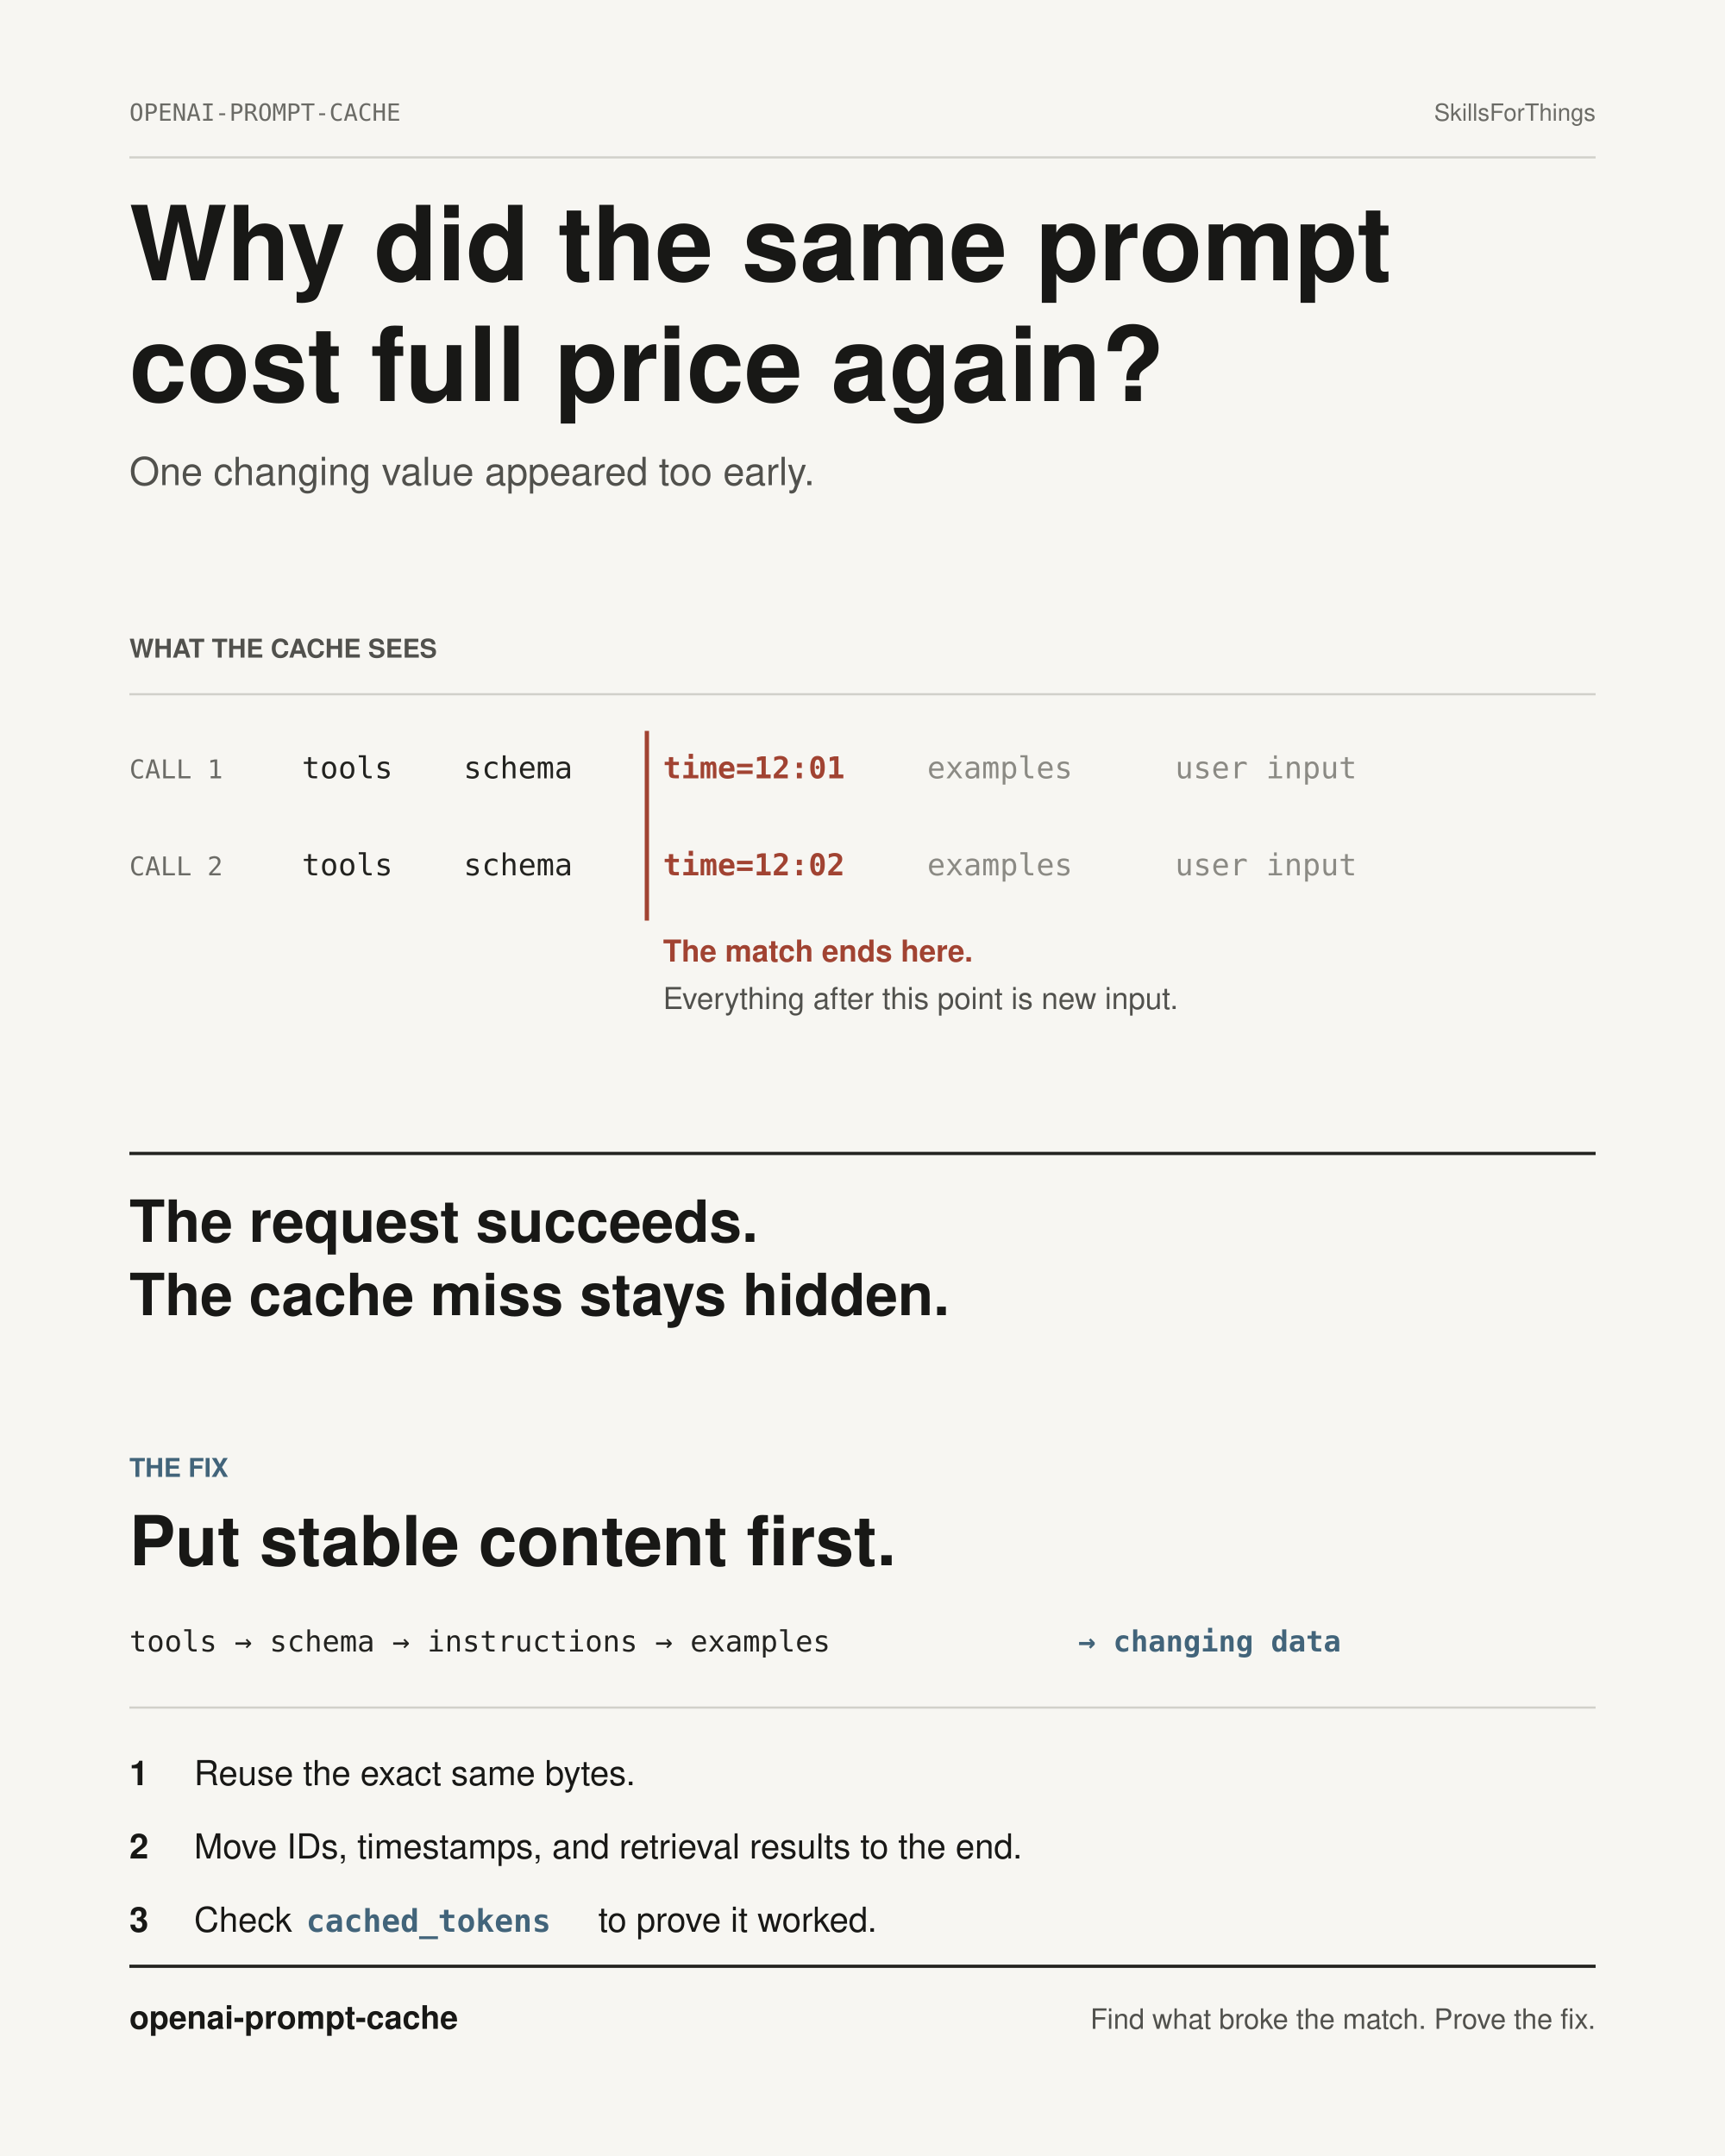
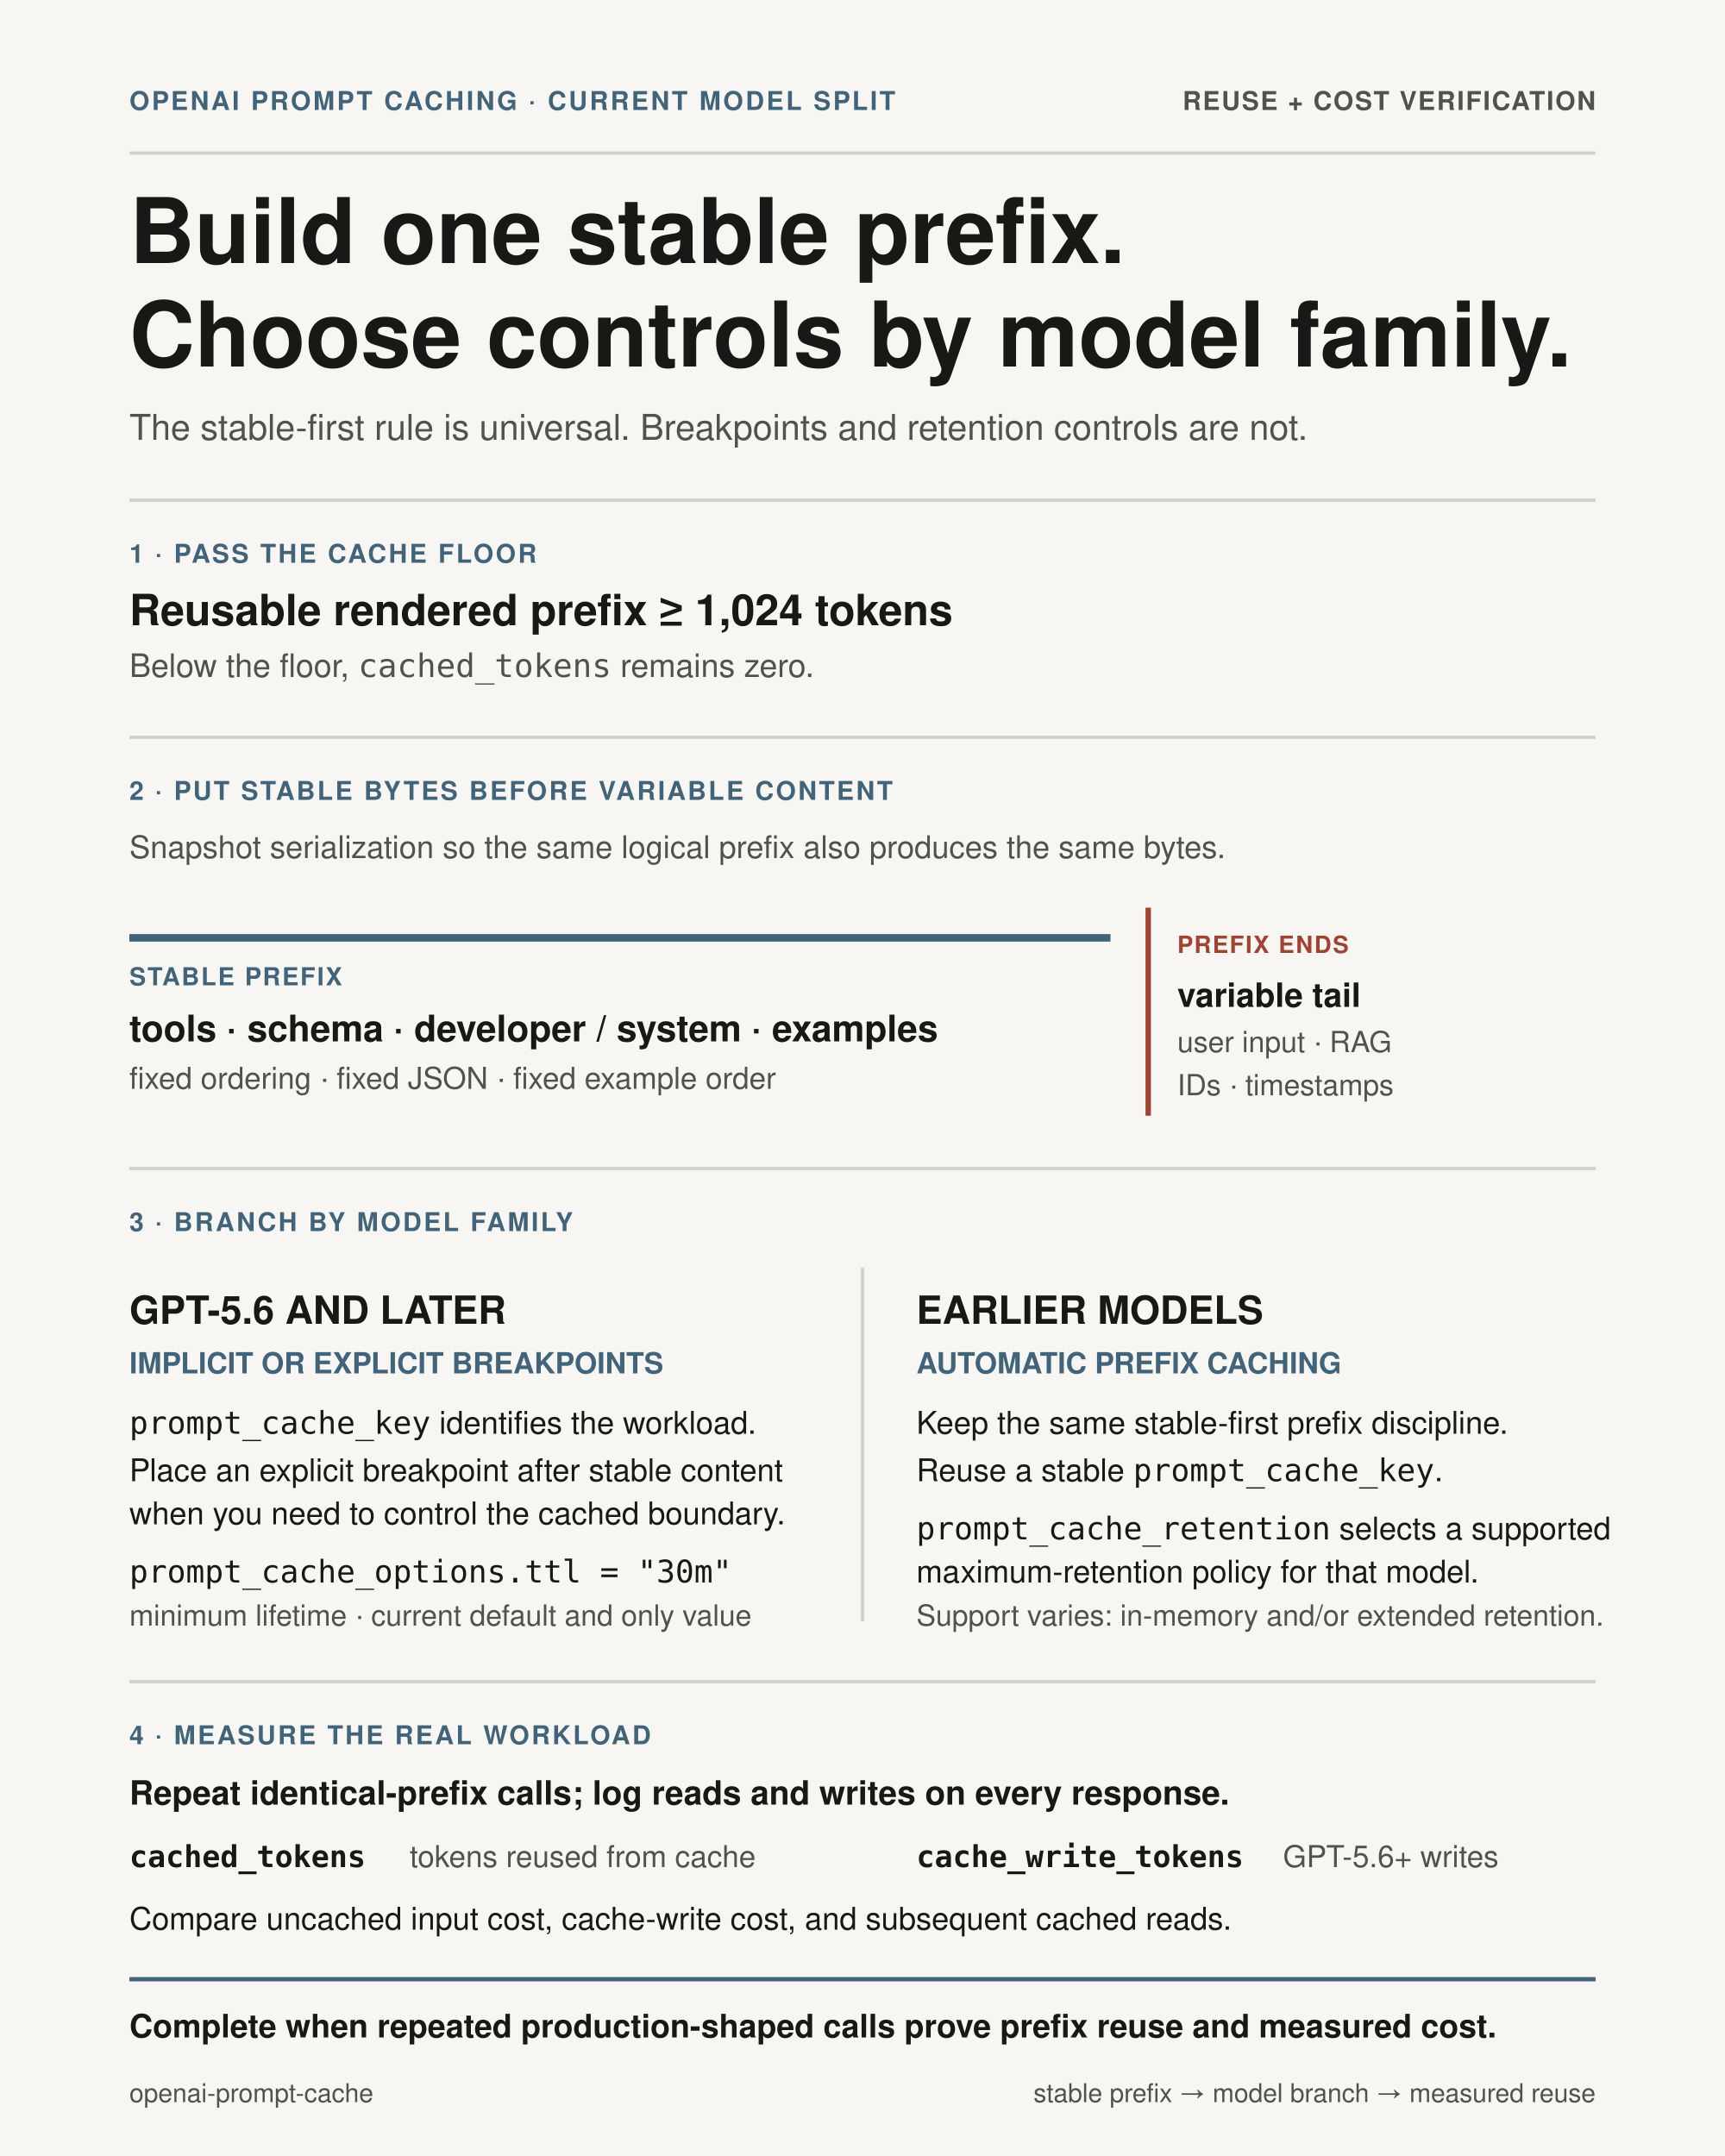
<svg xmlns="http://www.w3.org/2000/svg" width="1600" height="2000" viewBox="0 0 1600 2000" role="img" aria-labelledby="title desc">
-   <style>
-     .sans { font-family: Helvetica, Arial, sans-serif; }
-     .mono { font-family: Menlo, Consolas, monospace; }
-   </style>
  <rect width="1600" height="2000" fill="#f7f6f2" />
-   <text class="mono" x="120" y="112" font-size="22" fill="#6b6b66">OPENAI-PROMPT-CACHE</text>
-   <text class="sans" x="1480" y="112" font-size="22" fill="#6b6b66" text-anchor="end">SkillsForThings</text>
-   <line x1="120" y1="146" x2="1480" y2="146" stroke="#d1d0ca" stroke-width="2" />
-   <g transform="translate(120 260)">
-     <text class="sans" x="0" y="0" font-size="96" font-weight="700" fill="#181816">
-       <tspan x="0" y="0">Why did the same prompt</tspan>
-       <tspan x="0" y="112">cost full price again?</tspan>
+   <g font-family="Helvetica, Arial, sans-serif" fill="#181816">
+     <text x="120" y="102" font-size="24" font-weight="700" letter-spacing="2.1" fill="#42647a">OPENAI PROMPT CACHING · CURRENT MODEL SPLIT</text>
+     <text x="1480" y="102" text-anchor="end" font-size="24" font-weight="700" letter-spacing="1.4" fill="#51514d">REUSE + COST VERIFICATION</text>
+     <line x1="120" y1="142" x2="1480" y2="142" stroke="#d1d0ca" stroke-width="3" />
+     <text x="120" y="244" font-size="84" font-weight="700">Build one stable prefix.</text>
+     <text x="120" y="340" font-size="84" font-weight="700">Choose controls by model family.</text>
+     <text x="120" y="408" font-size="33" fill="#51514d">The stable-first rule is universal. Breakpoints and retention controls are not.</text>
+     <line x1="120" y1="464" x2="1480" y2="464" stroke="#d1d0ca" stroke-width="3" />
+     <text x="120" y="522" font-size="24" font-weight="700" letter-spacing="2" fill="#42647a">1 · PASS THE CACHE FLOOR</text>
+     <text x="120" y="580" font-size="40" font-weight="700">Reusable rendered prefix ≥ 1,024 tokens</text>
+     <text x="120" y="628" font-size="30" fill="#51514d">Below the floor, <tspan font-family="Menlo, Consolas, monospace">cached_tokens</tspan> remains zero.</text>
+     <line x1="120" y1="684" x2="1480" y2="684" stroke="#d1d0ca" stroke-width="3" />
+     <text x="120" y="742" font-size="24" font-weight="700" letter-spacing="2" fill="#42647a">2 · PUT STABLE BYTES BEFORE VARIABLE CONTENT</text>
+     <text x="120" y="796" font-size="29" fill="#51514d">Snapshot serialization so the same logical prefix also produces the same bytes.</text>
+     <line x1="120" y1="870" x2="1030" y2="870" stroke="#42647a" stroke-width="7" />
+     <text x="120" y="914" font-size="23" font-weight="700" letter-spacing="1.6" fill="#42647a">STABLE PREFIX</text>
+     <text x="120" y="966" font-size="34" font-weight="700">tools · schema · developer / system · examples</text>
+     <text x="120" y="1010" font-size="28" fill="#51514d">fixed ordering · fixed JSON · fixed example order</text>
+     <line x1="1065" y1="842" x2="1065" y2="1035" stroke="#a14332" stroke-width="5" />
+     <text x="1092" y="884" font-size="22" font-weight="700" letter-spacing="1.3" fill="#a14332">PREFIX ENDS</text>
+     <text x="1092" y="934" font-size="31" font-weight="700">variable tail</text>
+     <text x="1092" y="976" font-size="27" fill="#51514d">user input · RAG</text>
+     <text x="1092" y="1016" font-size="27" fill="#51514d">IDs · timestamps</text>
+     <line x1="120" y1="1084" x2="1480" y2="1084" stroke="#d1d0ca" stroke-width="3" />
+     <text x="120" y="1142" font-size="24" font-weight="700" letter-spacing="2" fill="#42647a">3 · BRANCH BY MODEL FAMILY</text>
+     <line x1="800" y1="1176" x2="800" y2="1504" stroke="#d1d0ca" stroke-width="3" />
+     <text x="120" y="1228" font-size="36" font-weight="700">GPT-5.6 AND LATER</text>
+     <text x="120" y="1274" font-size="27" font-weight="700" fill="#42647a">IMPLICIT OR EXPLICIT BREAKPOINTS</text>
+     <text x="120" y="1330" font-size="29">
+       <tspan font-family="Menlo, Consolas, monospace">prompt_cache_key</tspan> identifies the workload.</text>
+     <text x="120" y="1374" font-size="29">Place an explicit breakpoint after stable content</text>
+     <text x="120" y="1414" font-size="29">when you need to control the cached boundary.</text>
+     <text x="120" y="1468" font-size="29">
+       <tspan font-family="Menlo, Consolas, monospace">prompt_cache_options.ttl = "30m"</tspan>
    </text>
-     <text class="sans" x="0" y="190" font-size="36" fill="#51514d">One changing value appeared too early.</text>
-   </g>
-   <g transform="translate(120 610)">
-     <text class="sans" x="0" y="0" font-size="24" font-weight="700" fill="#51514d">WHAT THE CACHE SEES</text>
-     <line x1="0" y1="34" x2="1360" y2="34" stroke="#d1d0ca" stroke-width="2" />
-     <text class="mono" x="0" y="112" font-size="24" fill="#6b6b66">CALL 1</text>
-     <text class="mono" x="160" y="112" font-size="28" fill="#232320">tools</text>
-     <text class="mono" x="310" y="112" font-size="28" fill="#232320">schema</text>
-     <text class="mono" x="495" y="112" font-size="28" font-weight="700" fill="#a14332">time=12:01</text>
-     <text class="mono" x="740" y="112" font-size="28" fill="#8b8a84">examples</text>
-     <text class="mono" x="970" y="112" font-size="28" fill="#8b8a84">user input</text>
-     <text class="mono" x="0" y="202" font-size="24" fill="#6b6b66">CALL 2</text>
-     <text class="mono" x="160" y="202" font-size="28" fill="#232320">tools</text>
-     <text class="mono" x="310" y="202" font-size="28" fill="#232320">schema</text>
-     <text class="mono" x="495" y="202" font-size="28" font-weight="700" fill="#a14332">time=12:02</text>
-     <text class="mono" x="740" y="202" font-size="28" fill="#8b8a84">examples</text>
-     <text class="mono" x="970" y="202" font-size="28" fill="#8b8a84">user input</text>
-     <line x1="480" y1="68" x2="480" y2="244" stroke="#a14332" stroke-width="4" />
-     <text class="sans" x="495" y="282" font-size="28" font-weight="700" fill="#a14332">The match ends here.</text>
-     <text class="sans" x="495" y="326" font-size="28" fill="#51514d">Everything after this point is new input.</text>
-   </g>
-   <g transform="translate(120 1070)">
-     <line x1="0" y1="0" x2="1360" y2="0" stroke="#232320" stroke-width="3" />
-     <text class="sans" x="0" y="82" font-size="54" font-weight="700" fill="#181816">The request succeeds.</text>
-     <text class="sans" x="0" y="150" font-size="54" font-weight="700" fill="#181816">The cache miss stays hidden.</text>
-   </g>
-   <g transform="translate(120 1370)">
-     <text class="sans" x="0" y="0" font-size="24" font-weight="700" fill="#42647a">THE FIX</text>
-     <text class="sans" x="0" y="82" font-size="64" font-weight="700" fill="#181816">Put stable content first.</text>
-     <text class="mono" x="0" y="162" font-size="27" fill="#232320">tools  →  schema  →  instructions  →  examples</text>
-     <text class="mono" x="880" y="162" font-size="27" font-weight="700" fill="#42647a">→  changing data</text>
-     <line x1="0" y1="214" x2="1360" y2="214" stroke="#d1d0ca" stroke-width="2" />
-     <text class="sans" x="0" y="286" font-size="32" font-weight="700" fill="#181816">1</text>
-     <text class="sans" x="60" y="286" font-size="32" fill="#181816">Reuse the exact same bytes.</text>
-     <text class="sans" x="0" y="354" font-size="32" font-weight="700" fill="#181816">2</text>
-     <text class="sans" x="60" y="354" font-size="32" fill="#181816">Move IDs, timestamps, and retrieval results to the end.</text>
-     <text class="sans" x="0" y="422" font-size="32" font-weight="700" fill="#181816">3</text>
-     <text class="sans" x="60" y="422" font-size="32" fill="#181816">Check</text>
-     <text class="mono" x="164" y="422" font-size="29" font-weight="700" fill="#42647a">cached_tokens</text>
-     <text class="sans" x="435" y="422" font-size="32" fill="#181816">to prove it worked.</text>
-   </g>
-   <g transform="translate(120 1882)">
-     <line x1="0" y1="-58" x2="1360" y2="-58" stroke="#232320" stroke-width="3" />
-     <text class="sans" x="0" y="0" font-size="30" font-weight="700" fill="#181816">openai-prompt-cache</text>
-     <text class="sans" x="1360" y="0" font-size="26" fill="#51514d" text-anchor="end">Find what broke the match. Prove the fix.</text>
+     <text x="120" y="1508" font-size="27" fill="#51514d">minimum lifetime · current default and only value</text>
+     <text x="850" y="1228" font-size="36" font-weight="700">EARLIER MODELS</text>
+     <text x="850" y="1274" font-size="27" font-weight="700" fill="#42647a">AUTOMATIC PREFIX CACHING</text>
+     <text x="850" y="1330" font-size="29">Keep the same stable-first prefix discipline.</text>
+     <text x="850" y="1374" font-size="29">Reuse a stable <tspan font-family="Menlo, Consolas, monospace">prompt_cache_key</tspan>.</text>
+     <text x="850" y="1428" font-size="29">
+       <tspan font-family="Menlo, Consolas, monospace">prompt_cache_retention</tspan> selects a supported</text>
+     <text x="850" y="1468" font-size="29">maximum-retention policy for that model.</text>
+     <text x="850" y="1508" font-size="27" fill="#51514d">Support varies: in-memory and/or extended retention.</text>
+     <line x1="120" y1="1560" x2="1480" y2="1560" stroke="#d1d0ca" stroke-width="3" />
+     <text x="120" y="1618" font-size="24" font-weight="700" letter-spacing="2" fill="#42647a">4 · MEASURE THE REAL WORKLOAD</text>
+     <text x="120" y="1674" font-size="31" font-weight="700">Repeat identical-prefix calls; log reads and writes on every response.</text>
+     <text x="120" y="1732" font-family="Menlo, Consolas, monospace" font-size="28" font-weight="700">cached_tokens</text>
+     <text x="380" y="1732" font-size="28" fill="#51514d">tokens reused from cache</text>
+     <text x="850" y="1732" font-family="Menlo, Consolas, monospace" font-size="28" font-weight="700">cache_write_tokens</text>
+     <text x="1190" y="1732" font-size="28" fill="#51514d">GPT-5.6+ writes</text>
+     <text x="120" y="1790" font-size="29">Compare uncached input cost, cache-write cost, and subsequent cached reads.</text>
+     <line x1="120" y1="1836" x2="1480" y2="1836" stroke="#42647a" stroke-width="4" />
+     <text x="120" y="1890" font-size="30" font-weight="700">Complete when repeated production-shaped calls prove prefix reuse and measured cost.</text>
+     <text x="120" y="1950" font-size="24" fill="#51514d">openai-prompt-cache</text>
+     <text x="1480" y="1950" text-anchor="end" font-size="24" fill="#51514d">stable prefix → model branch → measured reuse</text>
  </g>
</svg>
